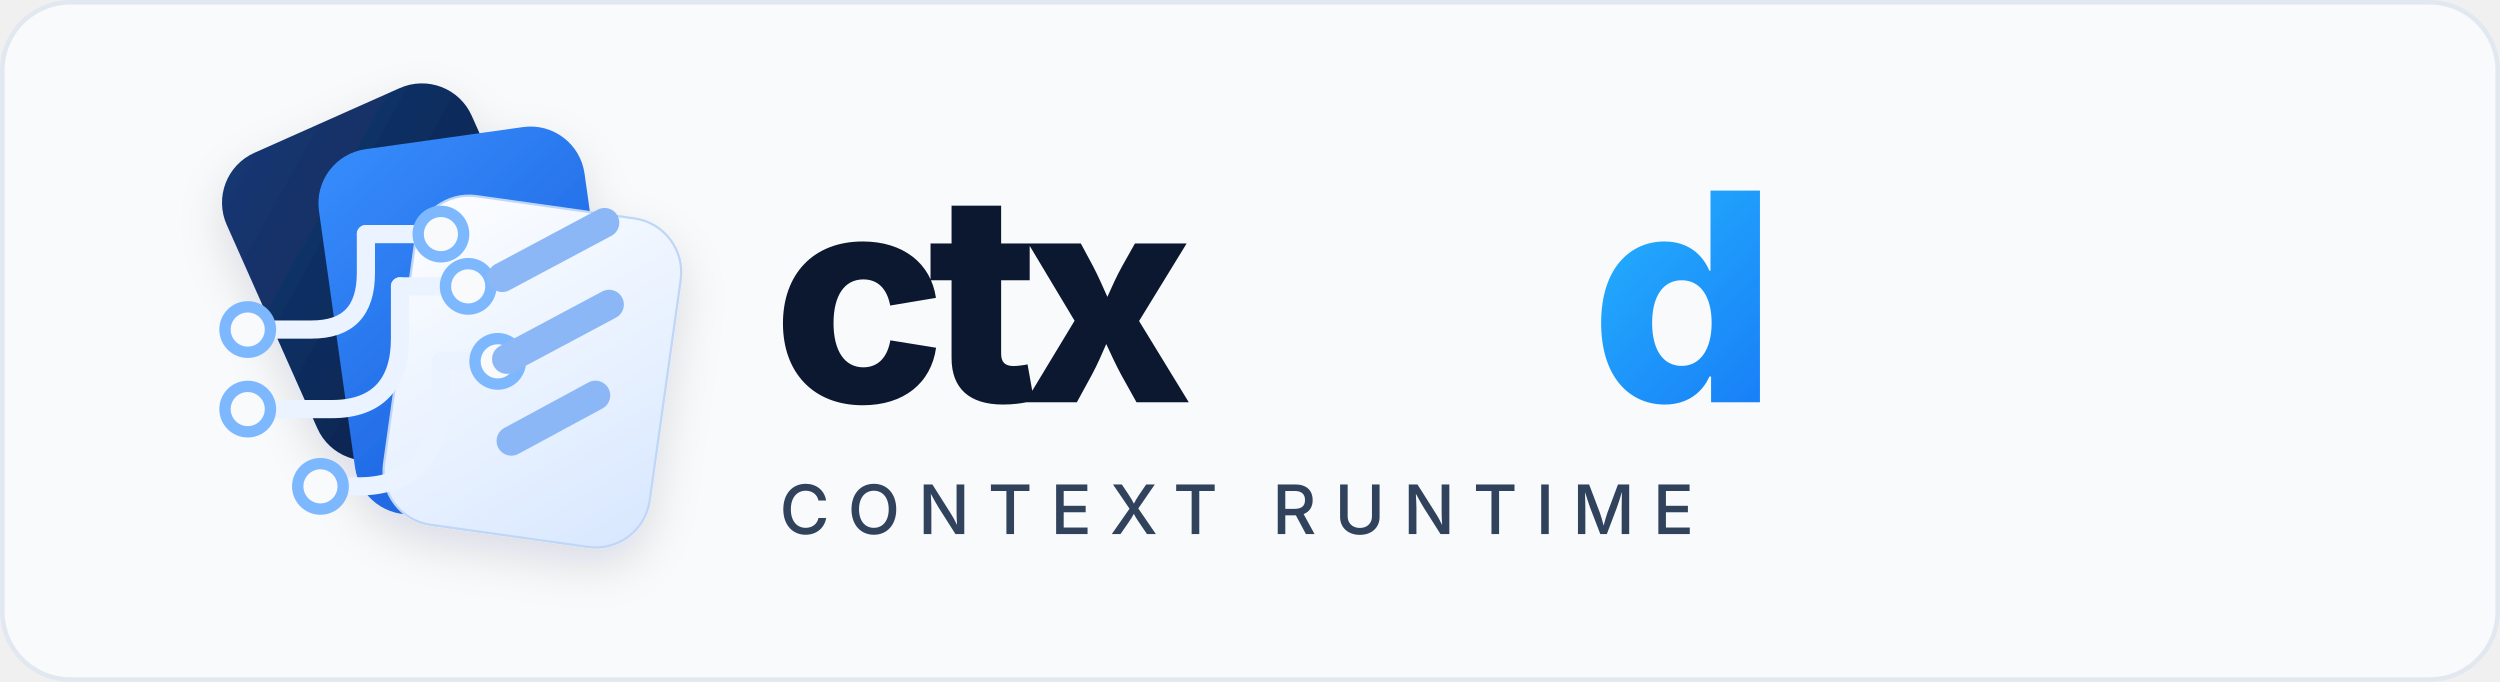
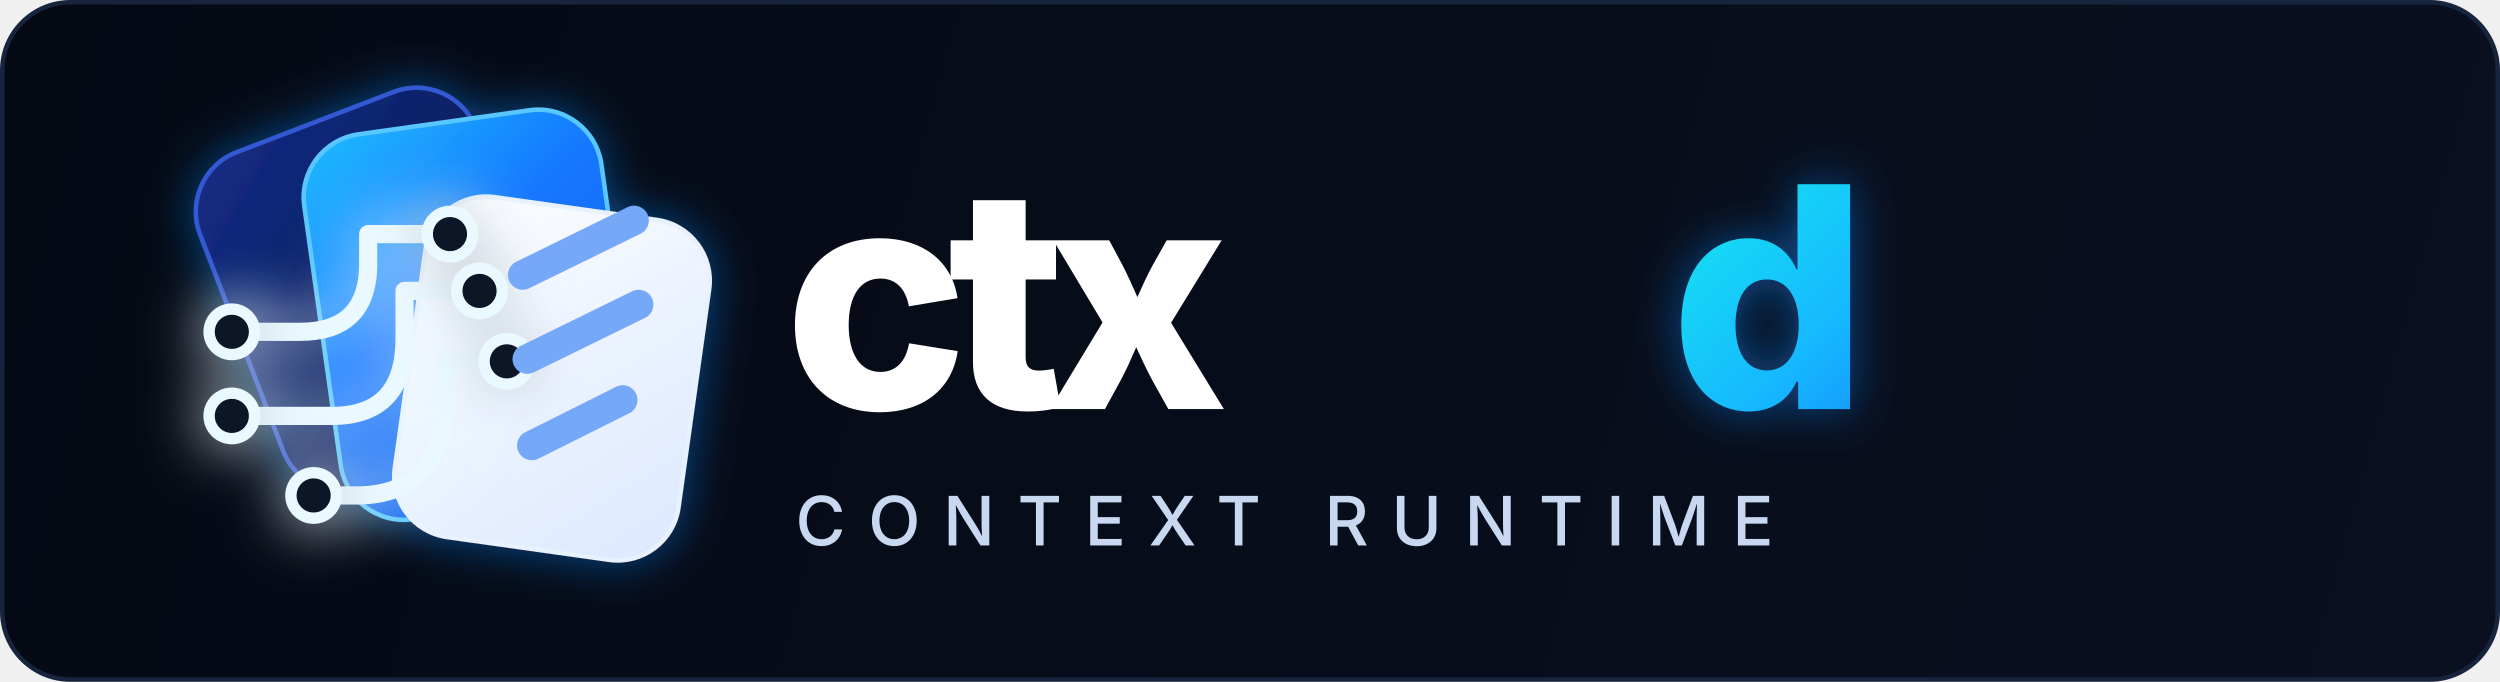
<svg xmlns="http://www.w3.org/2000/svg" width="1100" height="300" viewBox="0 0 1100 300" fill="none">
  <defs>
-     <linearGradient id="panelBack" x1="95" y1="62" x2="220" y2="228" gradientUnits="userSpaceOnUse">
-       <stop stop-color="#163A78" />
-       <stop offset="1" stop-color="#071A39" />
+     <linearGradient id="bg" x1="0" y1="0" x2="1100" y2="300" gradientUnits="userSpaceOnUse">
+       <stop stop-color="#050914" />
+       <stop offset="1" stop-color="#0A1020" />
    </linearGradient>
-     <linearGradient id="panelMid" x1="130" y1="56" x2="255" y2="232" gradientUnits="userSpaceOnUse">
-       <stop stop-color="#3A91FF" />
-       <stop offset="1" stop-color="#1557D8" />
+     <linearGradient id="b1" x1="82" y1="55" x2="226" y2="238" gradientUnits="userSpaceOnUse">
+       <stop stop-color="#142D8A" />
+       <stop offset="1" stop-color="#07143B" />
    </linearGradient>
-     <linearGradient id="panelFront" x1="180" y1="78" x2="295" y2="225" gradientUnits="userSpaceOnUse">
+     <linearGradient id="b2" x1="129" y1="50" x2="270" y2="242" gradientUnits="userSpaceOnUse">
+       <stop stop-color="#21C5FF" />
+       <stop offset="0.42" stop-color="#1477FF" />
+       <stop offset="1" stop-color="#1554D8" />
+     </linearGradient>
+     <linearGradient id="b3" x1="188" y1="73" x2="314" y2="225" gradientUnits="userSpaceOnUse">
      <stop stop-color="#FFFFFF" />
-       <stop offset="1" stop-color="#D9E8FF" />
+       <stop offset="1" stop-color="#DCE9FF" />
    </linearGradient>
-     <linearGradient id="dBlue" x1="700" y1="75" x2="840" y2="205" gradientUnits="userSpaceOnUse">
-       <stop stop-color="#25B6FF" />
-       <stop offset="1" stop-color="#1262F3" />
+     <linearGradient id="d" x1="755" y1="67" x2="900" y2="209" gradientUnits="userSpaceOnUse">
+       <stop stop-color="#19E5F1" />
+       <stop offset="0.45" stop-color="#13B7FF" />
+       <stop offset="1" stop-color="#115CF2" />
    </linearGradient>
-     <filter id="shadow" x="-30%" y="-30%" width="160%" height="160%">
-       <feDropShadow dx="0" dy="8" stdDeviation="10" flood-color="#0F172A" flood-opacity="0.12" />
+     <filter id="glow" x="-50%" y="-50%" width="200%" height="200%">
+       <feGaussianBlur stdDeviation="13" result="b" />
+       <feMerge>
+         <feMergeNode in="b" />
+         <feMergeNode in="SourceGraphic" />
+       </feMerge>
+     </filter>
+     <filter id="soft" x="-40%" y="-40%" width="180%" height="180%">
+       <feDropShadow dx="0" dy="0" stdDeviation="10" flood-color="#168BFF" flood-opacity="0.5" />
    </filter>
  </defs>
-   <rect x="1" y="1" width="1098" height="298" rx="30" fill="#F8FAFC" stroke="#E2E8F0" stroke-width="2" />
-   <g filter="url(#shadow)">
-     <rect x="90" y="77" width="118" height="146" rx="24" transform="rotate(-24 90 77)" fill="url(#panelBack)" />
-     <rect x="137" y="69" width="118" height="162" rx="24" transform="rotate(-8 137 69)" fill="url(#panelMid)" />
-     <rect x="186" y="83" width="118" height="146" rx="24" transform="rotate(8 186 83)" fill="url(#panelFront)" stroke="#BFD6F7" />
+   <rect x="1" y="1" width="1098" height="298" rx="30" fill="url(#bg)" stroke="#16243D" stroke-width="2" />
+   <g filter="url(#soft)">
+     <rect x="78" y="77" width="130" height="158" rx="28" transform="rotate(-21 78 77)" fill="url(#b1)" stroke="#3159D4" stroke-width="2" />
+     <rect x="130" y="63" width="132" height="171" rx="28" transform="rotate(-8 130 63)" fill="url(#b2)" stroke="#59C7FF" stroke-width="2" />
+     <rect x="191" y="83" width="126" height="151" rx="27" transform="rotate(8 191 83)" fill="url(#b3)" stroke="#E8F2FF" stroke-width="2" />
  </g>
-   <g stroke="#EAF3FF" stroke-width="8" stroke-linecap="round" stroke-linejoin="round">
-     <path d="M109 145H137C153 145 161 137 161 120V103" />
-     <path d="M109 180H146C166 180 176 169 176 149V126" />
-     <path d="M141 214H158C182 214 194 199 194 174V159" />
-     <path d="M161 103H194" />
-     <path d="M176 126H206" />
-     <path d="M194 159H219" />
+   <g stroke="#EAF8FF" stroke-width="8" stroke-linecap="round" stroke-linejoin="round" filter="url(#glow)">
+     <path d="M102 146H132C151 146 162 137 162 116V103H198" />
+     <path d="M102 183H146C168 183 178 171 178 149V128H211" />
+     <path d="M138 218H157C183 218 196 202 196 176V159H223" />
  </g>
-   <g fill="#F8FAFC" stroke="#7DB8FF" stroke-width="5">
-     <circle cx="109" cy="145" r="10" />
-     <circle cx="109" cy="180" r="10" />
-     <circle cx="141" cy="214" r="10" />
-     <circle cx="194" cy="103" r="10" />
-     <circle cx="206" cy="126" r="10" />
-     <circle cx="219" cy="159" r="10" />
+   <g fill="#071426" stroke="#EAF8FF" stroke-width="5" filter="url(#glow)">
+     <circle cx="102" cy="146" r="10" />
+     <circle cx="102" cy="183" r="10" />
+     <circle cx="138" cy="218" r="10" />
+     <circle cx="198" cy="103" r="10" />
+     <circle cx="211" cy="128" r="10" />
+     <circle cx="223" cy="159" r="10" />
  </g>
-   <g stroke="#8BB7F7" stroke-width="13" stroke-linecap="round">
-     <path d="M221 122L266 98" />
-     <path d="M223 158L268 134" />
-     <path d="M225 194L262 174" />
+   <g stroke="#75A8F7" stroke-width="13" stroke-linecap="round">
+     <path d="M230 121L279 97" />
+     <path d="M232 158L281 134" />
+     <path d="M234 196L274 176" />
  </g>
-   <text x="340" y="177" fill="#0B1830" font-family="Inter, ui-sans-serif, system-ui, -apple-system, BlinkMacSystemFont, 'Segoe UI', sans-serif" font-size="128" font-weight="780" letter-spacing="-8">ctx</text>
-   <text x="700" y="177" fill="url(#dBlue)" font-family="Inter, ui-sans-serif, system-ui, -apple-system, BlinkMacSystemFont, 'Segoe UI', sans-serif" font-size="128" font-weight="780" letter-spacing="-8">d</text>
-   <text x="343" y="235" fill="#31425D" font-family="Inter, ui-sans-serif, system-ui, -apple-system, BlinkMacSystemFont, 'Segoe UI', sans-serif" font-size="30" font-weight="500" letter-spacing="8">CONTEXT RUNTIME</text>
+   <text x="345" y="180" fill="#FFFFFF" font-family="Inter,ui-sans-serif,system-ui,-apple-system,BlinkMacSystemFont,'Segoe UI',sans-serif" font-size="136" font-weight="800" letter-spacing="-9">ctx</text>
+   <text x="735" y="180" fill="url(#d)" font-family="Inter,ui-sans-serif,system-ui,-apple-system,BlinkMacSystemFont,'Segoe UI',sans-serif" font-size="136" font-weight="800" letter-spacing="-8" filter="url(#soft)">d</text>
+   <text x="350" y="240" fill="#C8D8F1" font-family="Inter,ui-sans-serif,system-ui,-apple-system,BlinkMacSystemFont,'Segoe UI',sans-serif" font-size="30" font-weight="500" letter-spacing="10">CONTEXT RUNTIME</text>
</svg>
